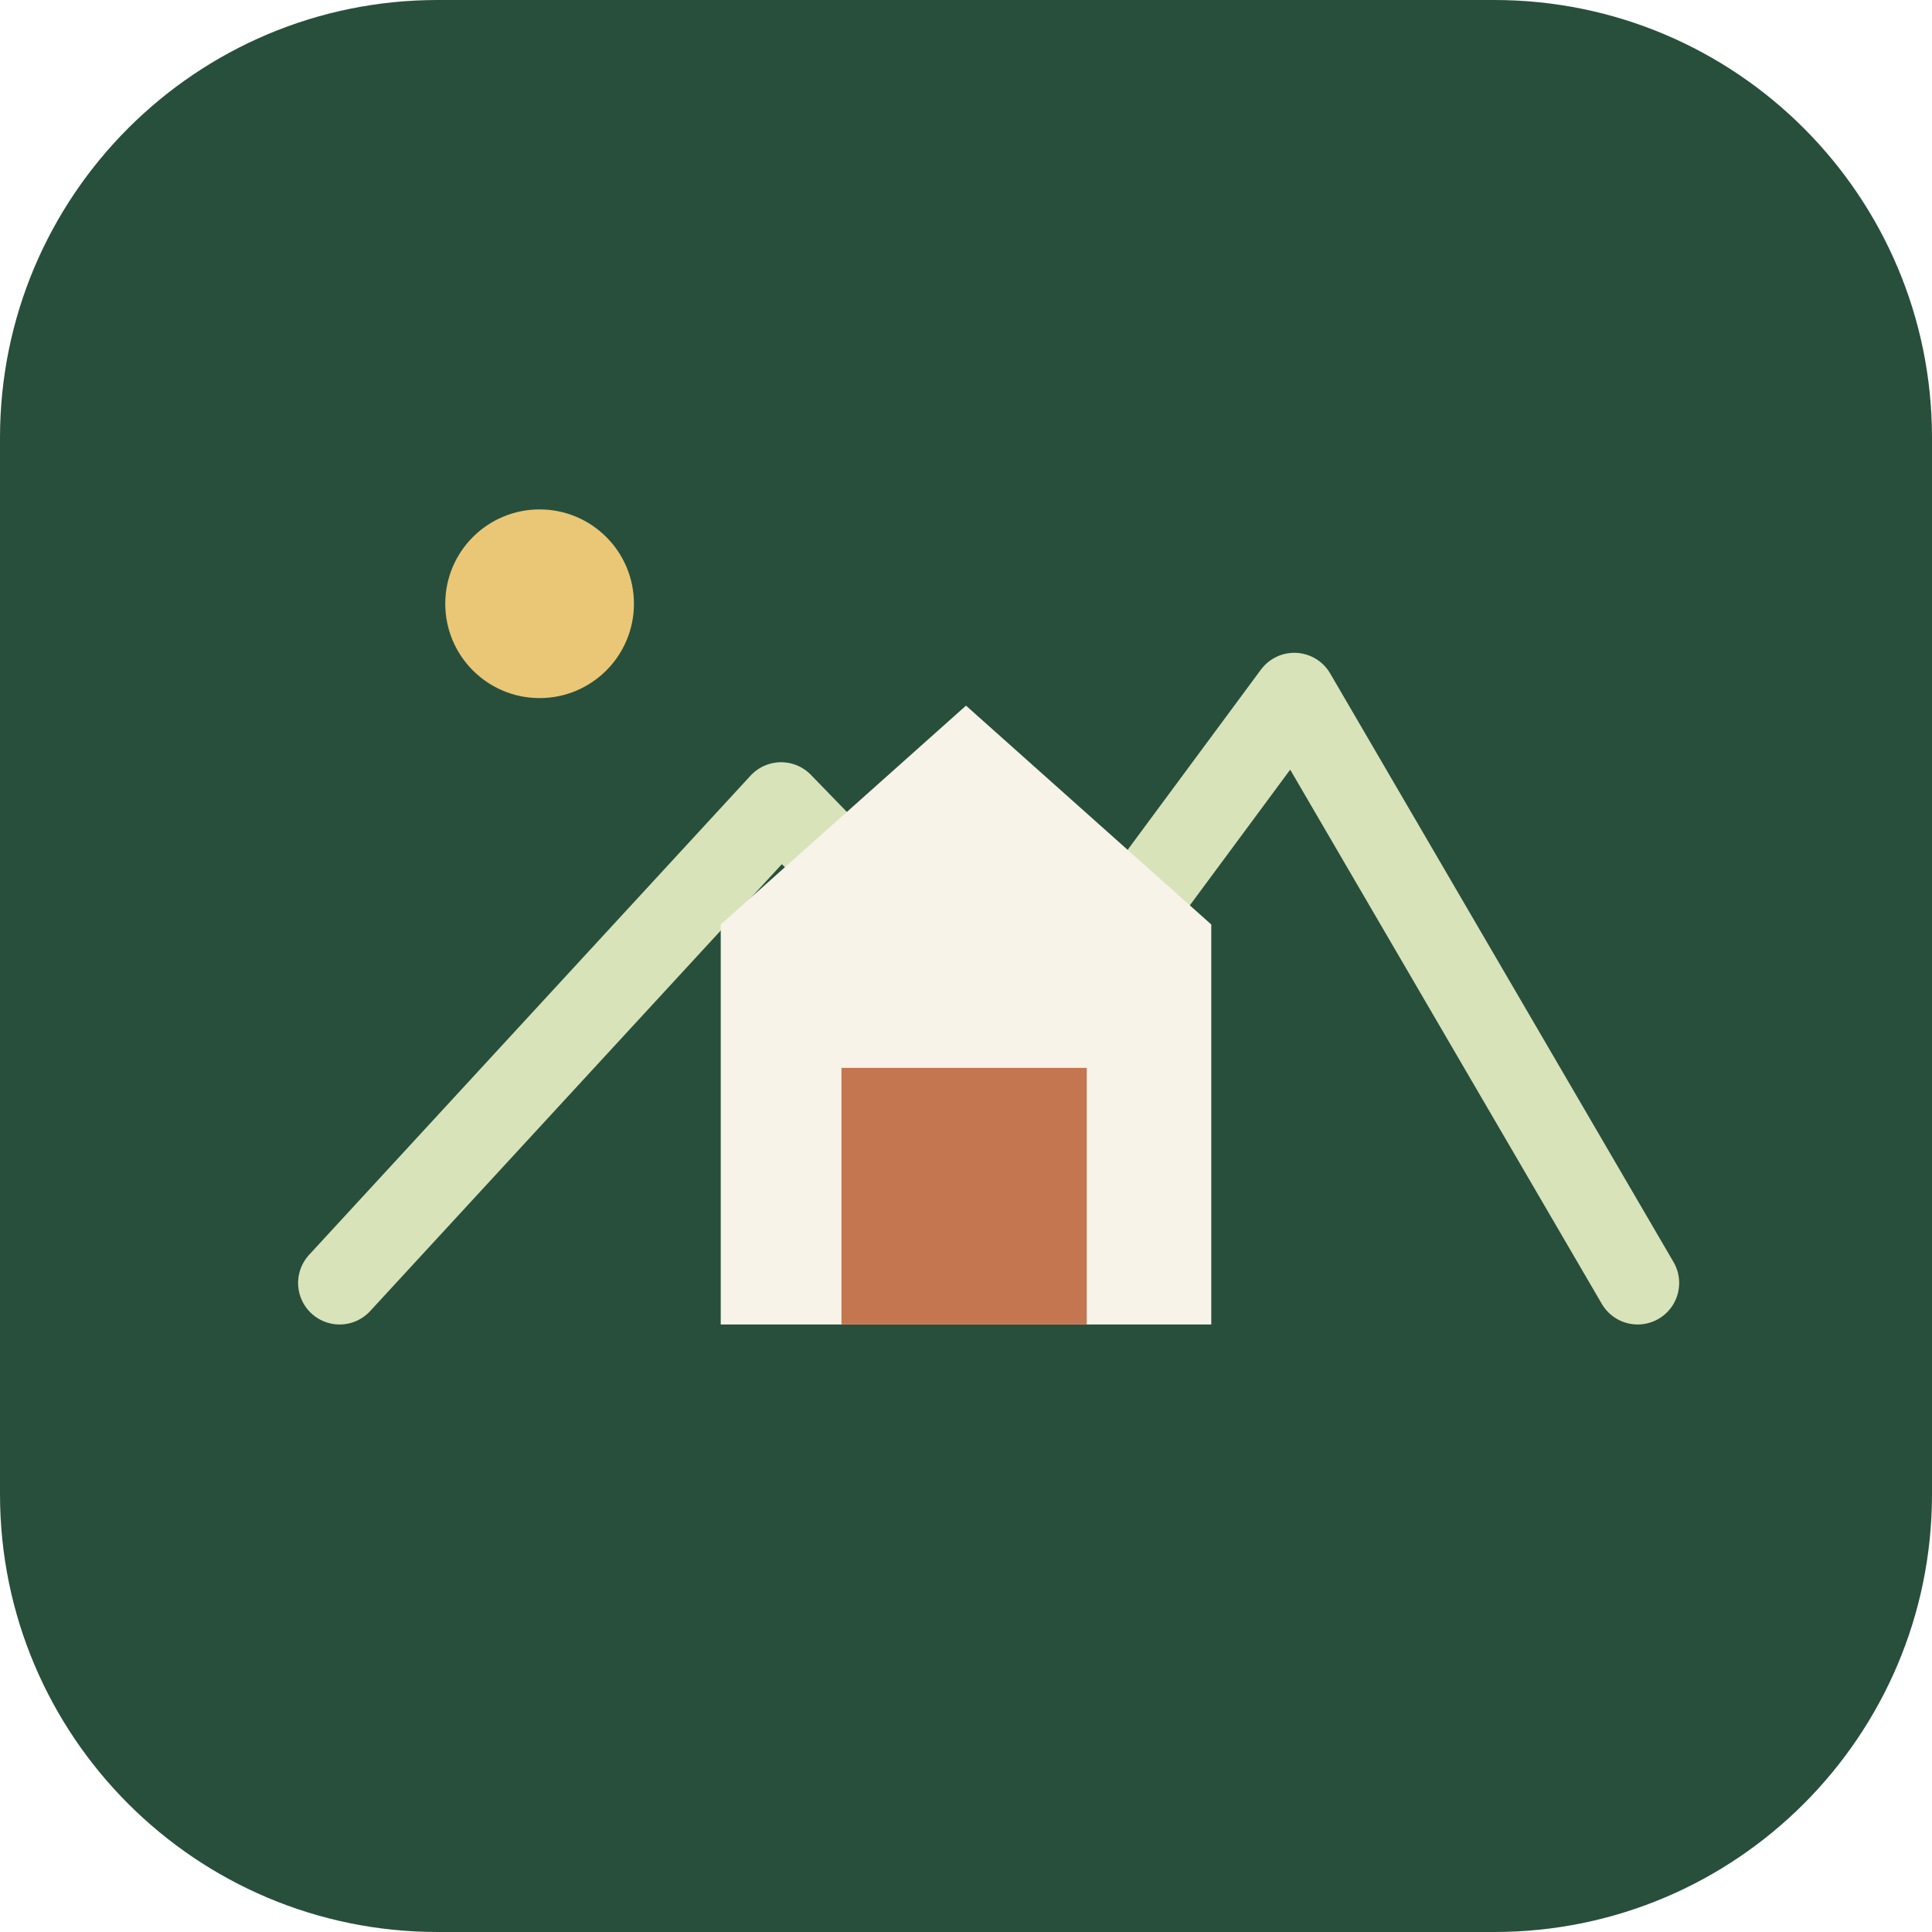
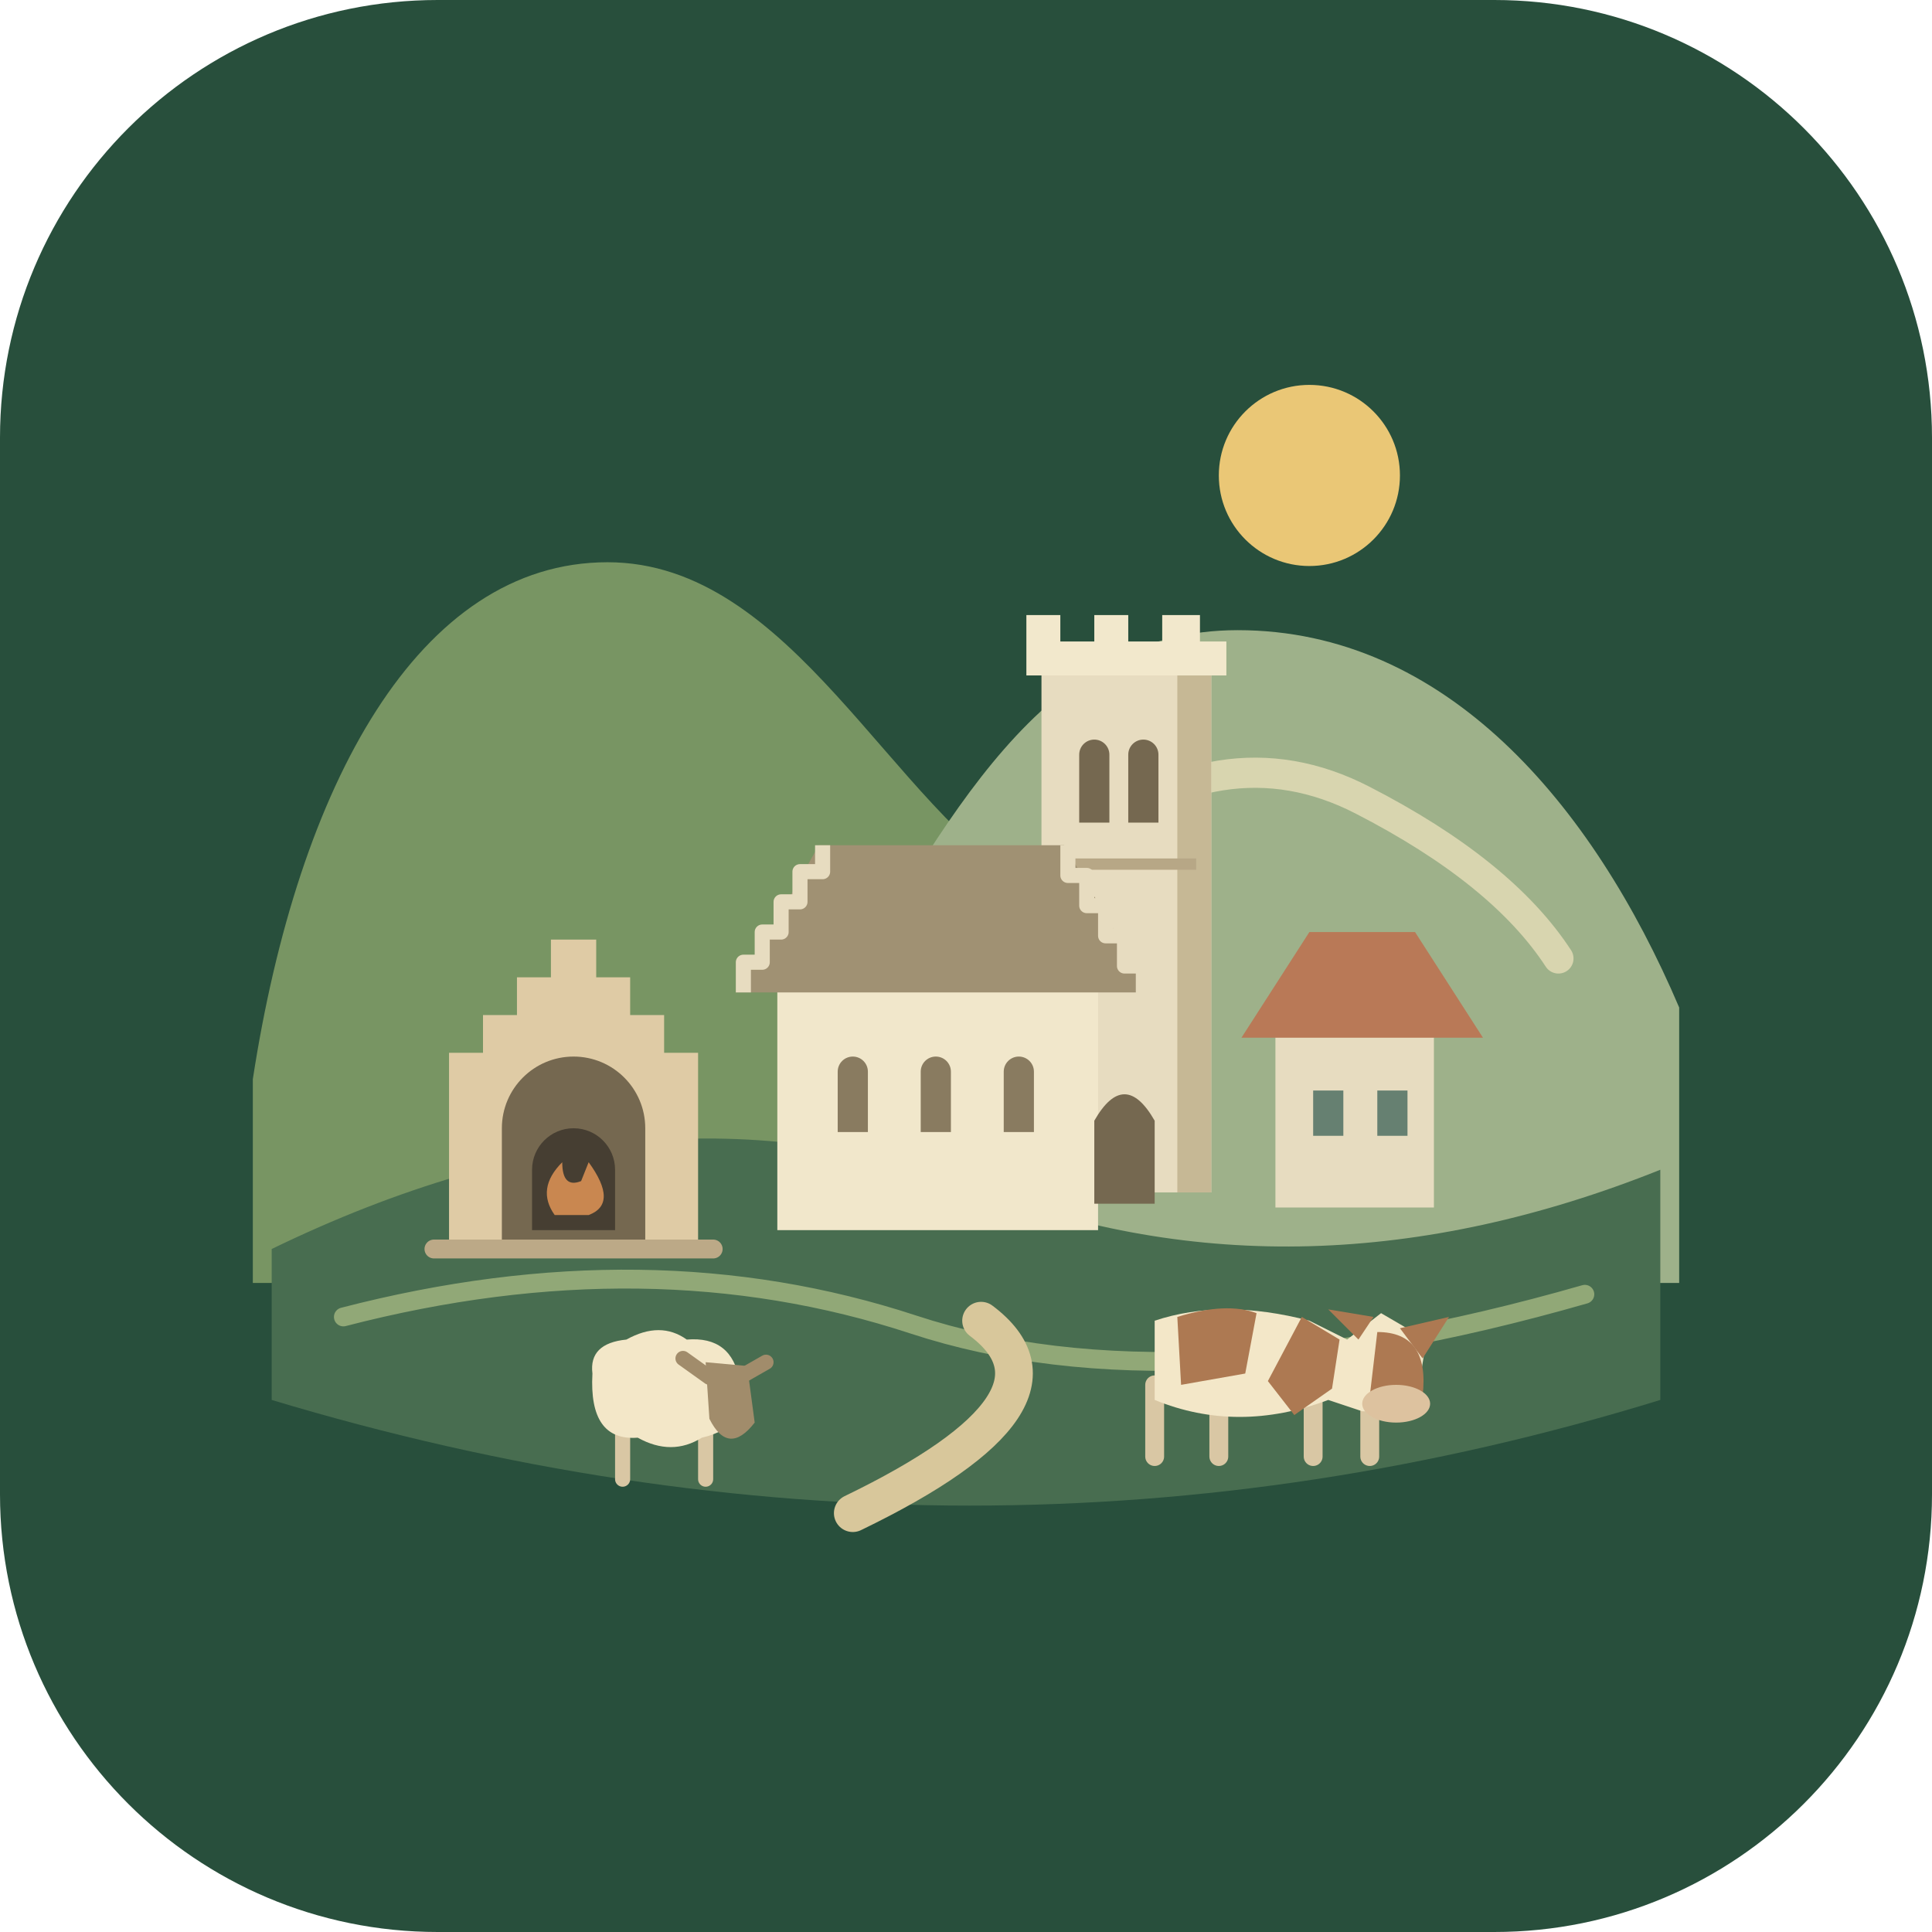
- <svg xmlns="http://www.w3.org/2000/svg" width="512" height="512" viewBox="0 0 512 512">
+ <svg xmlns="http://www.w3.org/2000/svg" width="512" height="512" viewBox="0 0 512 512" role="img" aria-labelledby="title desc">
  <rect width="512" height="512" rx="116" fill="#284f3c" />
-   <path d="M90 340 207 213 272 280 343 184 434 340" fill="none" stroke="#d8e3b9" stroke-width="22" stroke-linecap="round" stroke-linejoin="round" />
-   <path d="M191 351V245l65-58 65 58v106" fill="#f7f3e9" />
-   <path d="M223 351v-68h65v68" fill="#c3764f" />
-   <circle cx="143" cy="160" r="25" fill="#eac776" />
+   <circle cx="347" cy="126" r="24" fill="#eac776" />
+   <path d="M67 286c12-78 44-137 94-137 49 0 75 65 113 87v104H67Z" fill="#789563" />
+   <path d="M220 269c31-52 56-102 108-102 55 0 94 46 117 100v73H220Z" fill="#9eb18a" />
+   <path d="M285 224q39-31 76-12t52 42" fill="none" stroke="#d8d5af" stroke-width="8" stroke-linecap="round" />
+   <path d="M72 331q101-49 187-16t181-5v61q-182 56-368 0Z" fill="#486d50" />
+   <path d="M276 316V175h45v141Z" fill="#e7dcc0" />
+   <path d="M312 175h9v141h-9Z" fill="#c6b895" />
+   <path d="M272 179v-16h9v7h9v-7h9v7h9v-7h10v7h7v9Z" fill="#f2e8cc" />
+   <path d="M286 218v-18a4 4 0 0 1 8 0v18Zm13 0v-18a4 4 0 0 1 8 0v18Z" fill="#756850" />
+   <path d="M279 229h38" stroke="#b7a786" stroke-width="3" />
+   <path d="M206 262h85v64h-85Z" fill="#f1e7cb" />
+   <path d="m195 263 22-39h65l23 39Z" fill="#a09173" />
+   <path d="m197 263 0-8h5v-8h5v-8h5v-8h6v-7m65 0v8h5v8h5v8h5v8h5v8" fill="none" stroke="#e7dcc0" stroke-width="4" stroke-linejoin="round" />
+   <path d="M222 300v-16a4 4 0 0 1 8 0v16Zm22 0v-16a4 4 0 0 1 8 0v16Zm22 0v-16a4 4 0 0 1 8 0v16Z" fill="#897b60" />
+   <path d="M290 319v-22q8-14 16 0v22Z" fill="#756850" />
+   <path d="M119 329v-50h9v-10h9v-10h9v-10h12v10h9v10h9v10h9v50Z" fill="#dfcba5" />
+   <path d="M133 329v-30a19 19 0 0 1 38 0v30Z" fill="#756850" />
+   <path d="M141 326v-16a11 11 0 0 1 22 0v16Z" fill="#463e32" />
+   <path d="M147 322q-5-7 2-14 0 7 5 5l2-5q8 11 0 14Z" fill="#c98750" />
+   <path d="M115 331h74" stroke="#bca987" stroke-width="5" stroke-linecap="round" />
+   <path d="M338 320v-46h42v46Z" fill="#e7dcc0" />
+   <path d="m329 275 18-28h28l18 28Z" fill="#b97957" />
+   <path d="M348 289h8v12h-8Zm17 0h8v12h-8Z" fill="#668071" />
+   <path d="M91 349q81-21 151 2t178-8" fill="none" stroke="#91a877" stroke-width="5" stroke-linecap="round" />
+   <g transform="translate(302 347)">
+     <path d="M4 20v19m17-17v17m25-19v19m15-22v22" stroke="#d9c7a4" stroke-width="5" stroke-linecap="round" />
+     <path d="M4 3q18-6 41 0l10 5 9-7 12 7-3 19H59l-9-3q-24 9-46 0Z" fill="#f3e7c8" />
+     <path d="M10 2q13-4 21-1l-3 16-17 3Zm33 0 10 6-2 13-10 7-7-9Z" fill="#ad7952" />
+     <path d="m58 8-8-8 12 2m7 3 13-3-7 11" fill="#ad7952" />
+     <path d="M63 6q14 0 12 17H61Z" fill="#ad7952" />
+     <ellipse cx="68" cy="25" rx="9" ry="5" fill="#ddc29f" />
+   </g>
+   <g transform="translate(156 355)">
+     <path d="M9 20v17m22-17v17" stroke="#d9c7a4" stroke-width="4" stroke-linecap="round" />
+     <path d="M1 9Q0 1 10 0q9-5 16 0 12-1 14 11 3 12-10 15-8 5-17 0Q0 27 1 9Z" fill="#f3e7c8" />
+     <path d="m31 6 11 1 2 15q-7 9-12-1Z" fill="#a18c6b" />
+     <path d="m32 10-7-5m15 5 7-4" stroke="#a18c6b" stroke-width="4" stroke-linecap="round" />
+   </g>
+   <path d="M226 401q62-30 34-51" fill="none" stroke="#d8c79b" stroke-width="10" stroke-linecap="round" />
</svg>
